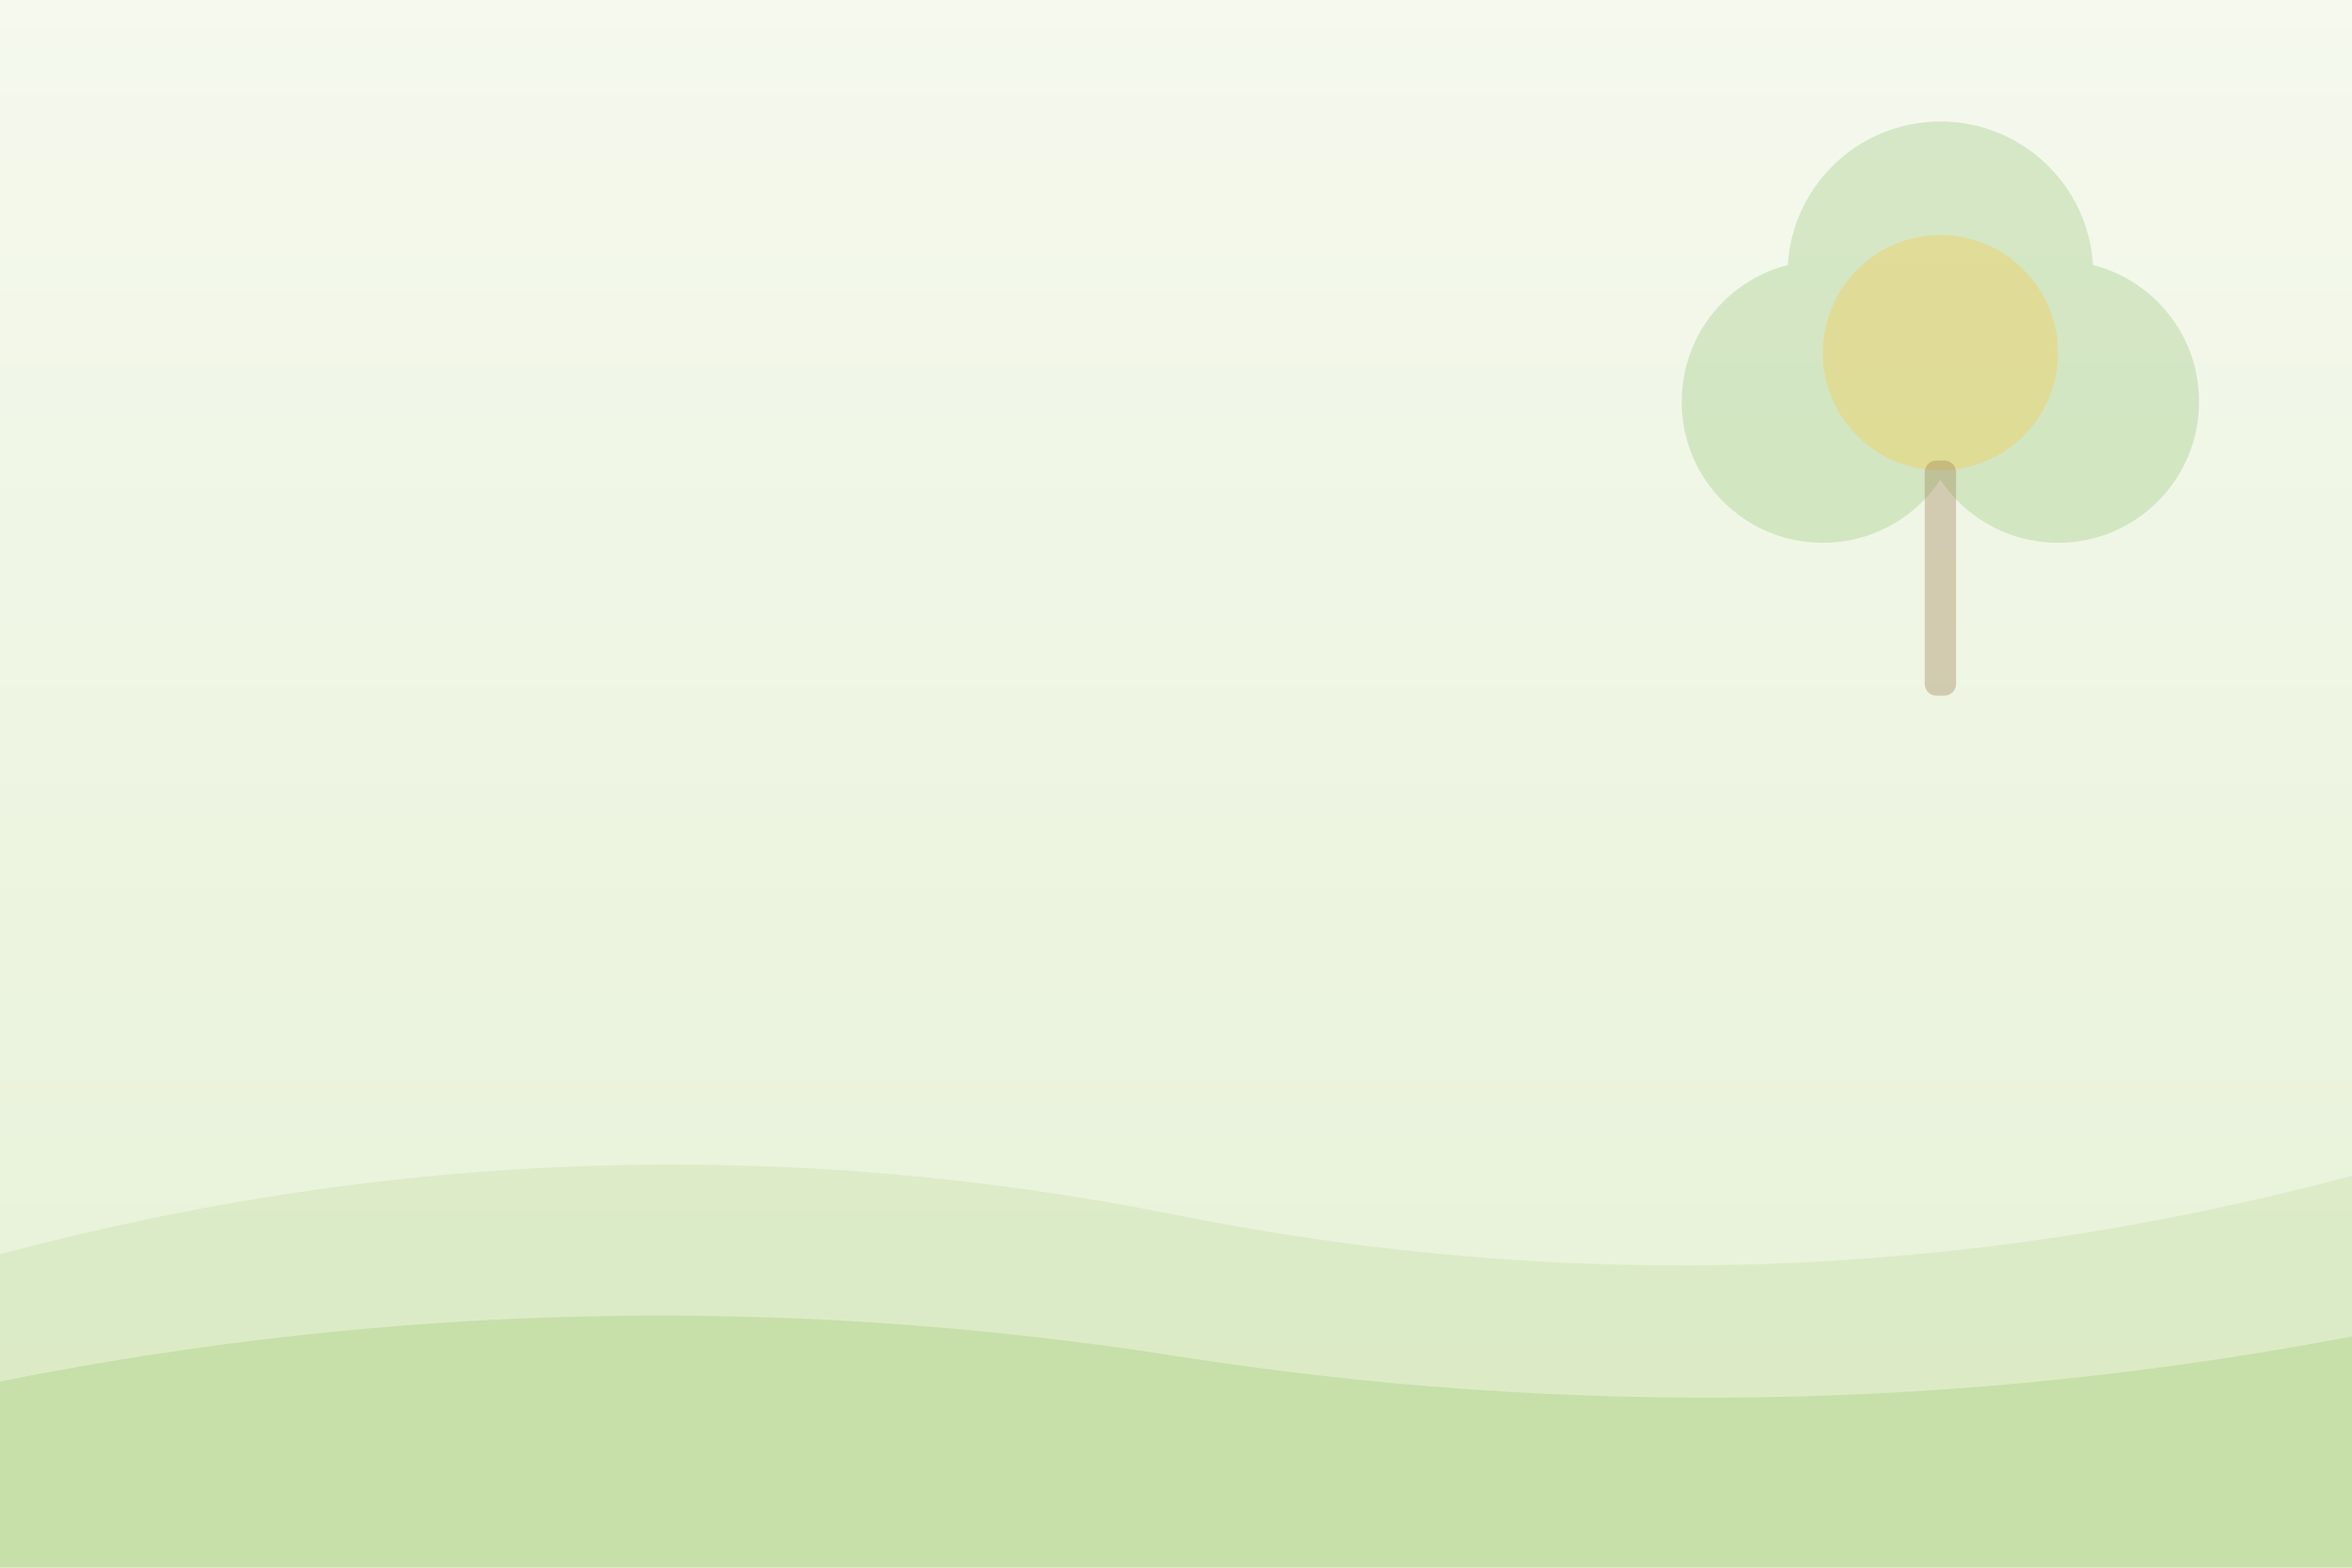
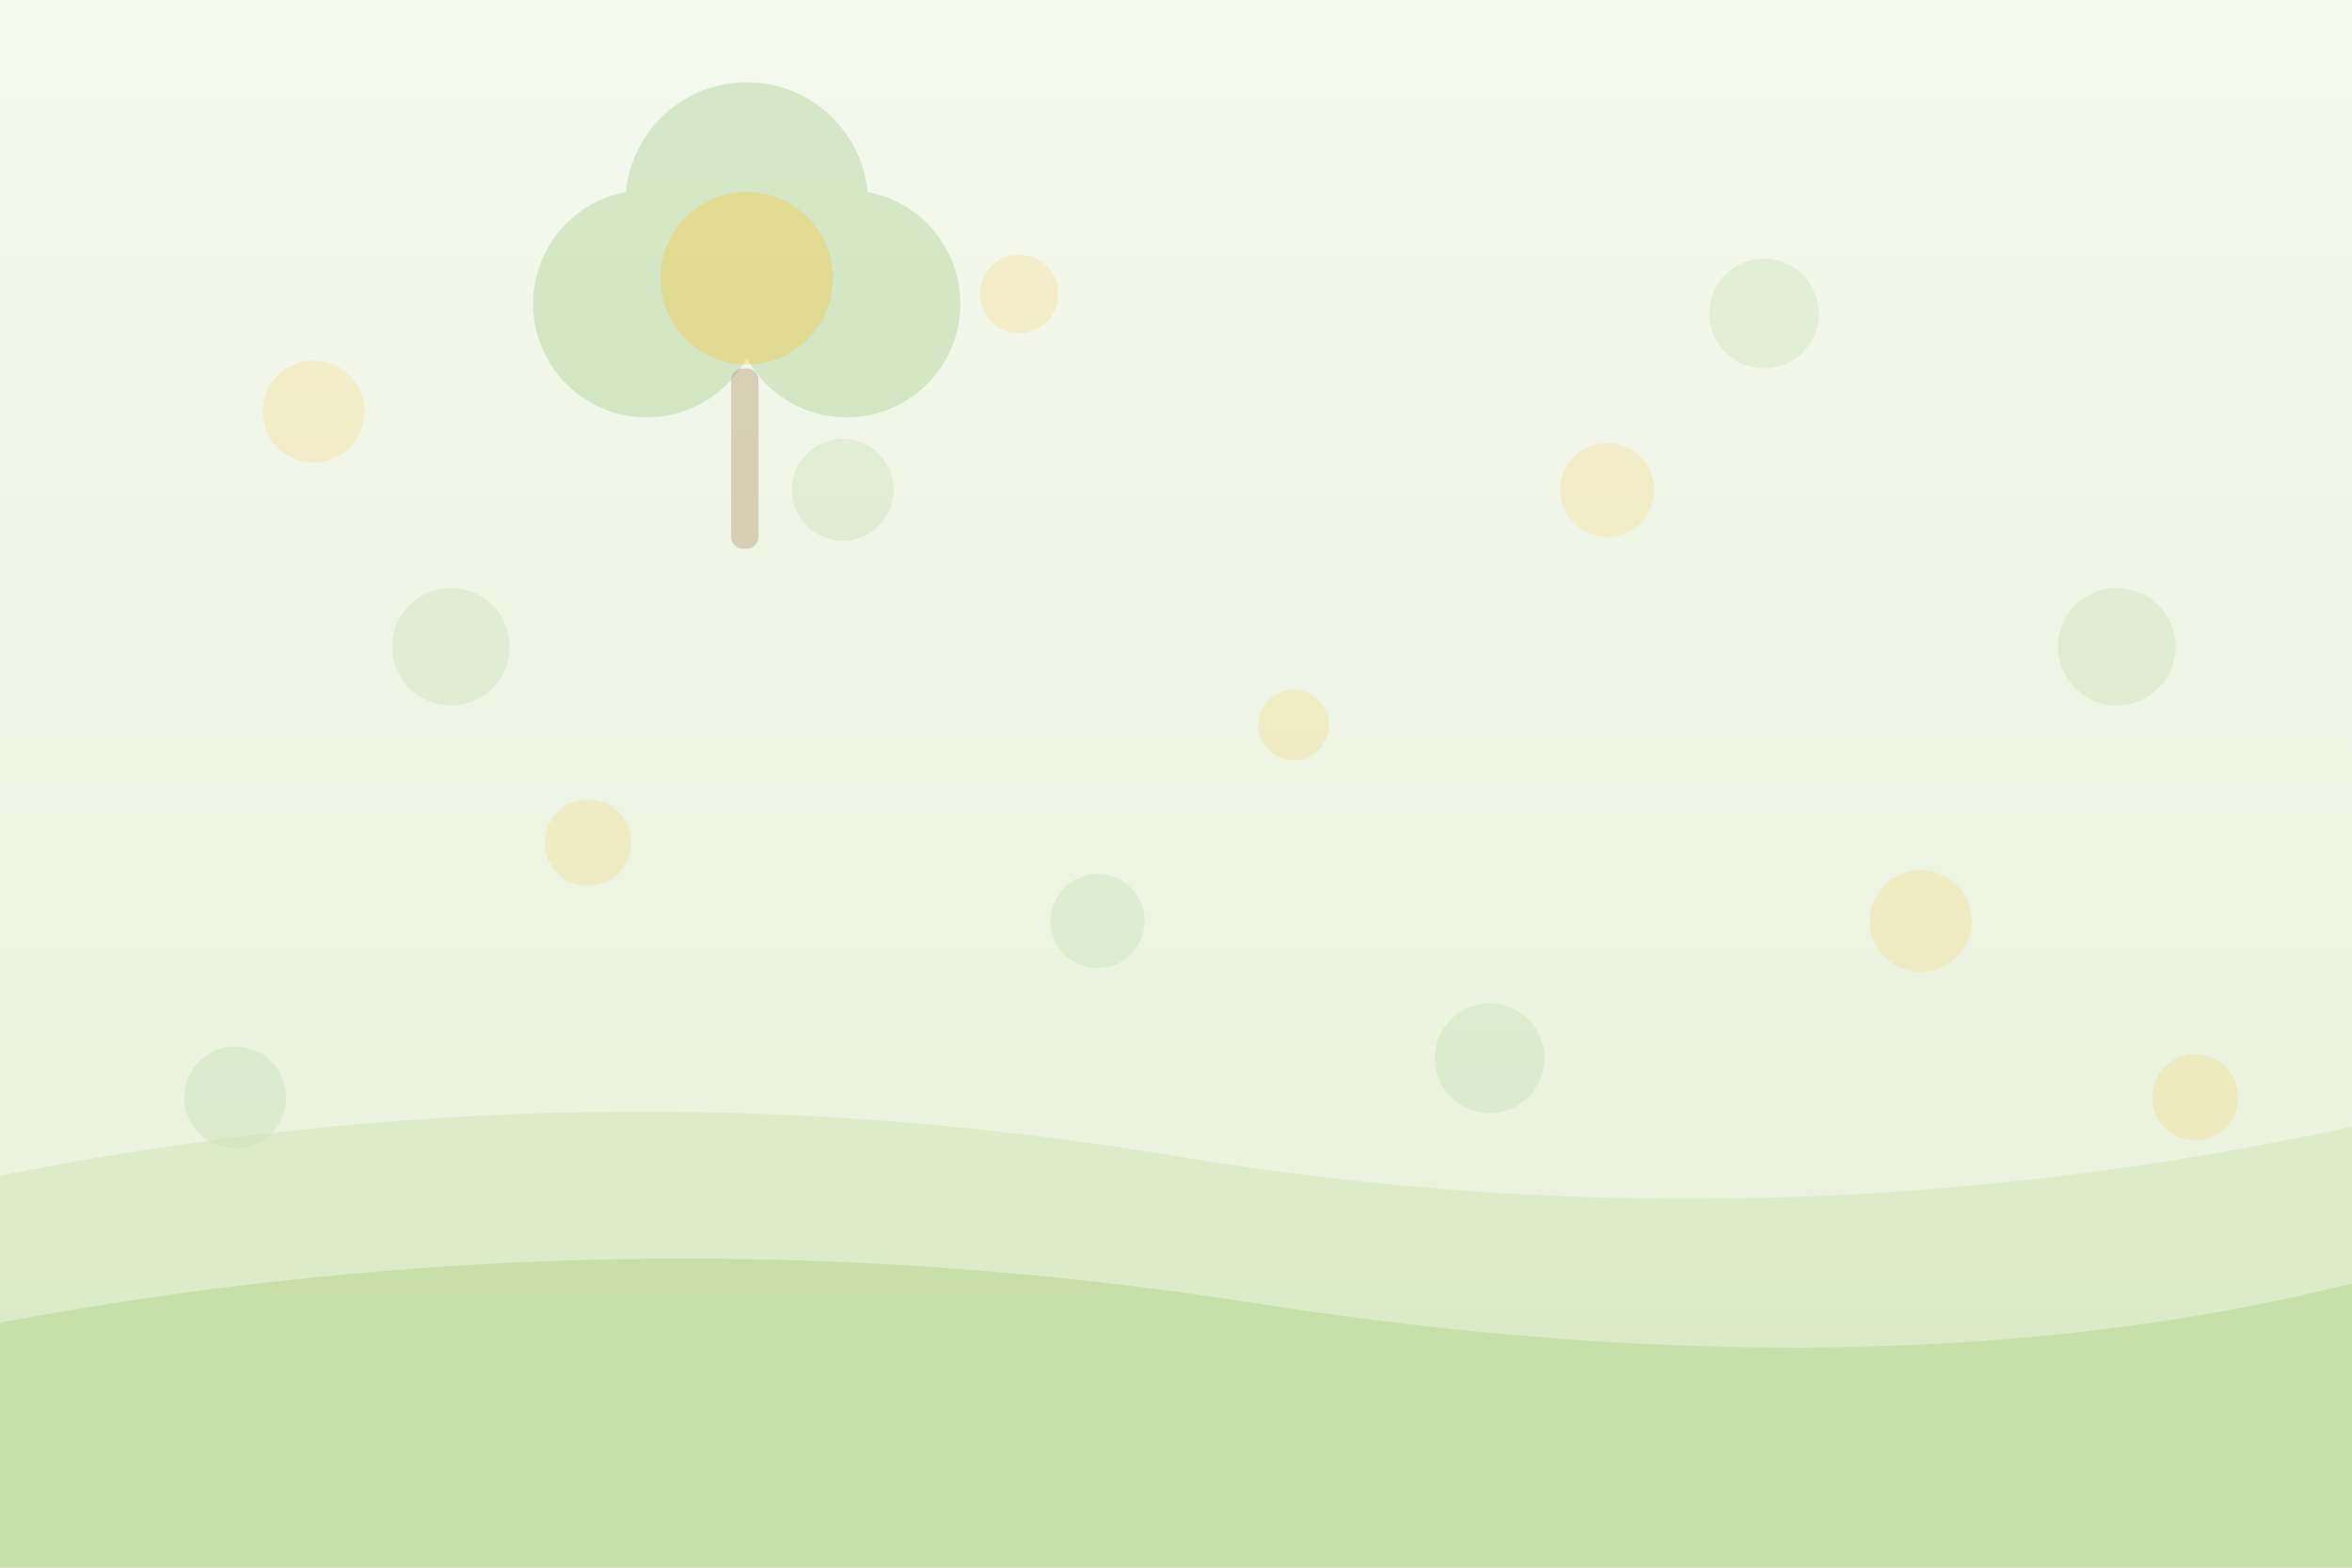
<svg xmlns="http://www.w3.org/2000/svg" width="1200" height="800" viewBox="0 0 1200 800" preserveAspectRatio="xMidYMid slice">
  <defs>
    <linearGradient id="g" x1="0" y1="0" x2="0" y2="1">
      <stop offset="0" stop-color="#f5f9ee" />
-       <stop offset="1" stop-color="#e6f1d6" />
+       <stop offset="1" stop-color="#e7f0d8" />
    </linearGradient>
  </defs>
  <rect width="1200" height="800" fill="url(#g)" />
-   <path d="M0 640 Q300 560 600 620 T1200 600 V800 H0Z" fill="#cfe3b4" opacity=".5" />
-   <path d="M0 705 Q300 645 600 692 T1200 682 V800 H0Z" fill="#b6d68f" opacity=".55" />
+   <g fill="#f6c945" opacity=".2">
+     <circle cx="160" cy="210" r="26" />
+     <circle cx="520" cy="150" r="20" />
+     <circle cx="820" cy="250" r="24" />
+     <circle cx="300" cy="430" r="22" />
+     <circle cx="980" cy="470" r="26" />
+     <circle cx="660" cy="370" r="18" />
+     <circle cx="1120" cy="560" r="22" />
+   </g>
+   <g fill="#8ec06b" opacity=".16">
+     <circle cx="230" cy="330" r="30" />
+     <circle cx="430" cy="250" r="26" />
+     <circle cx="900" cy="160" r="28" />
+     <circle cx="1080" cy="330" r="30" />
+     <circle cx="560" cy="470" r="24" />
+     <circle cx="120" cy="560" r="26" />
+     <circle cx="760" cy="540" r="28" />
+   </g>
+   <path d="M0 600 Q300 540 600 590 T1200 575 V800 H0Z" fill="#cfe3b4" opacity=".5" />
+   <path d="M0 675 Q320 615 640 665 T1200 655 V800 H0Z" fill="#b6d68f" opacity=".55" />
  <g opacity=".3" fill="#8ec06b">
-     <circle cx="930" cy="205" r="72" />
-     <circle cx="1050" cy="205" r="72" />
-     <circle cx="990" cy="140" r="78" />
+     <circle cx="330" cy="155" r="58" />
+     <circle cx="432" cy="155" r="58" />
+     <circle cx="381" cy="104" r="62" />
  </g>
-   <circle cx="990" cy="180" r="60" fill="#f6c945" opacity=".35" />
-   <rect x="982" y="235" width="16" height="120" rx="6" fill="#9c7a4d" opacity=".35" />
+   <circle cx="381" cy="142" r="44" fill="#f6c945" opacity=".4" />
+   <rect x="373" y="188" width="14" height="92" rx="6" fill="#9c7a4d" opacity=".32" />
</svg>
